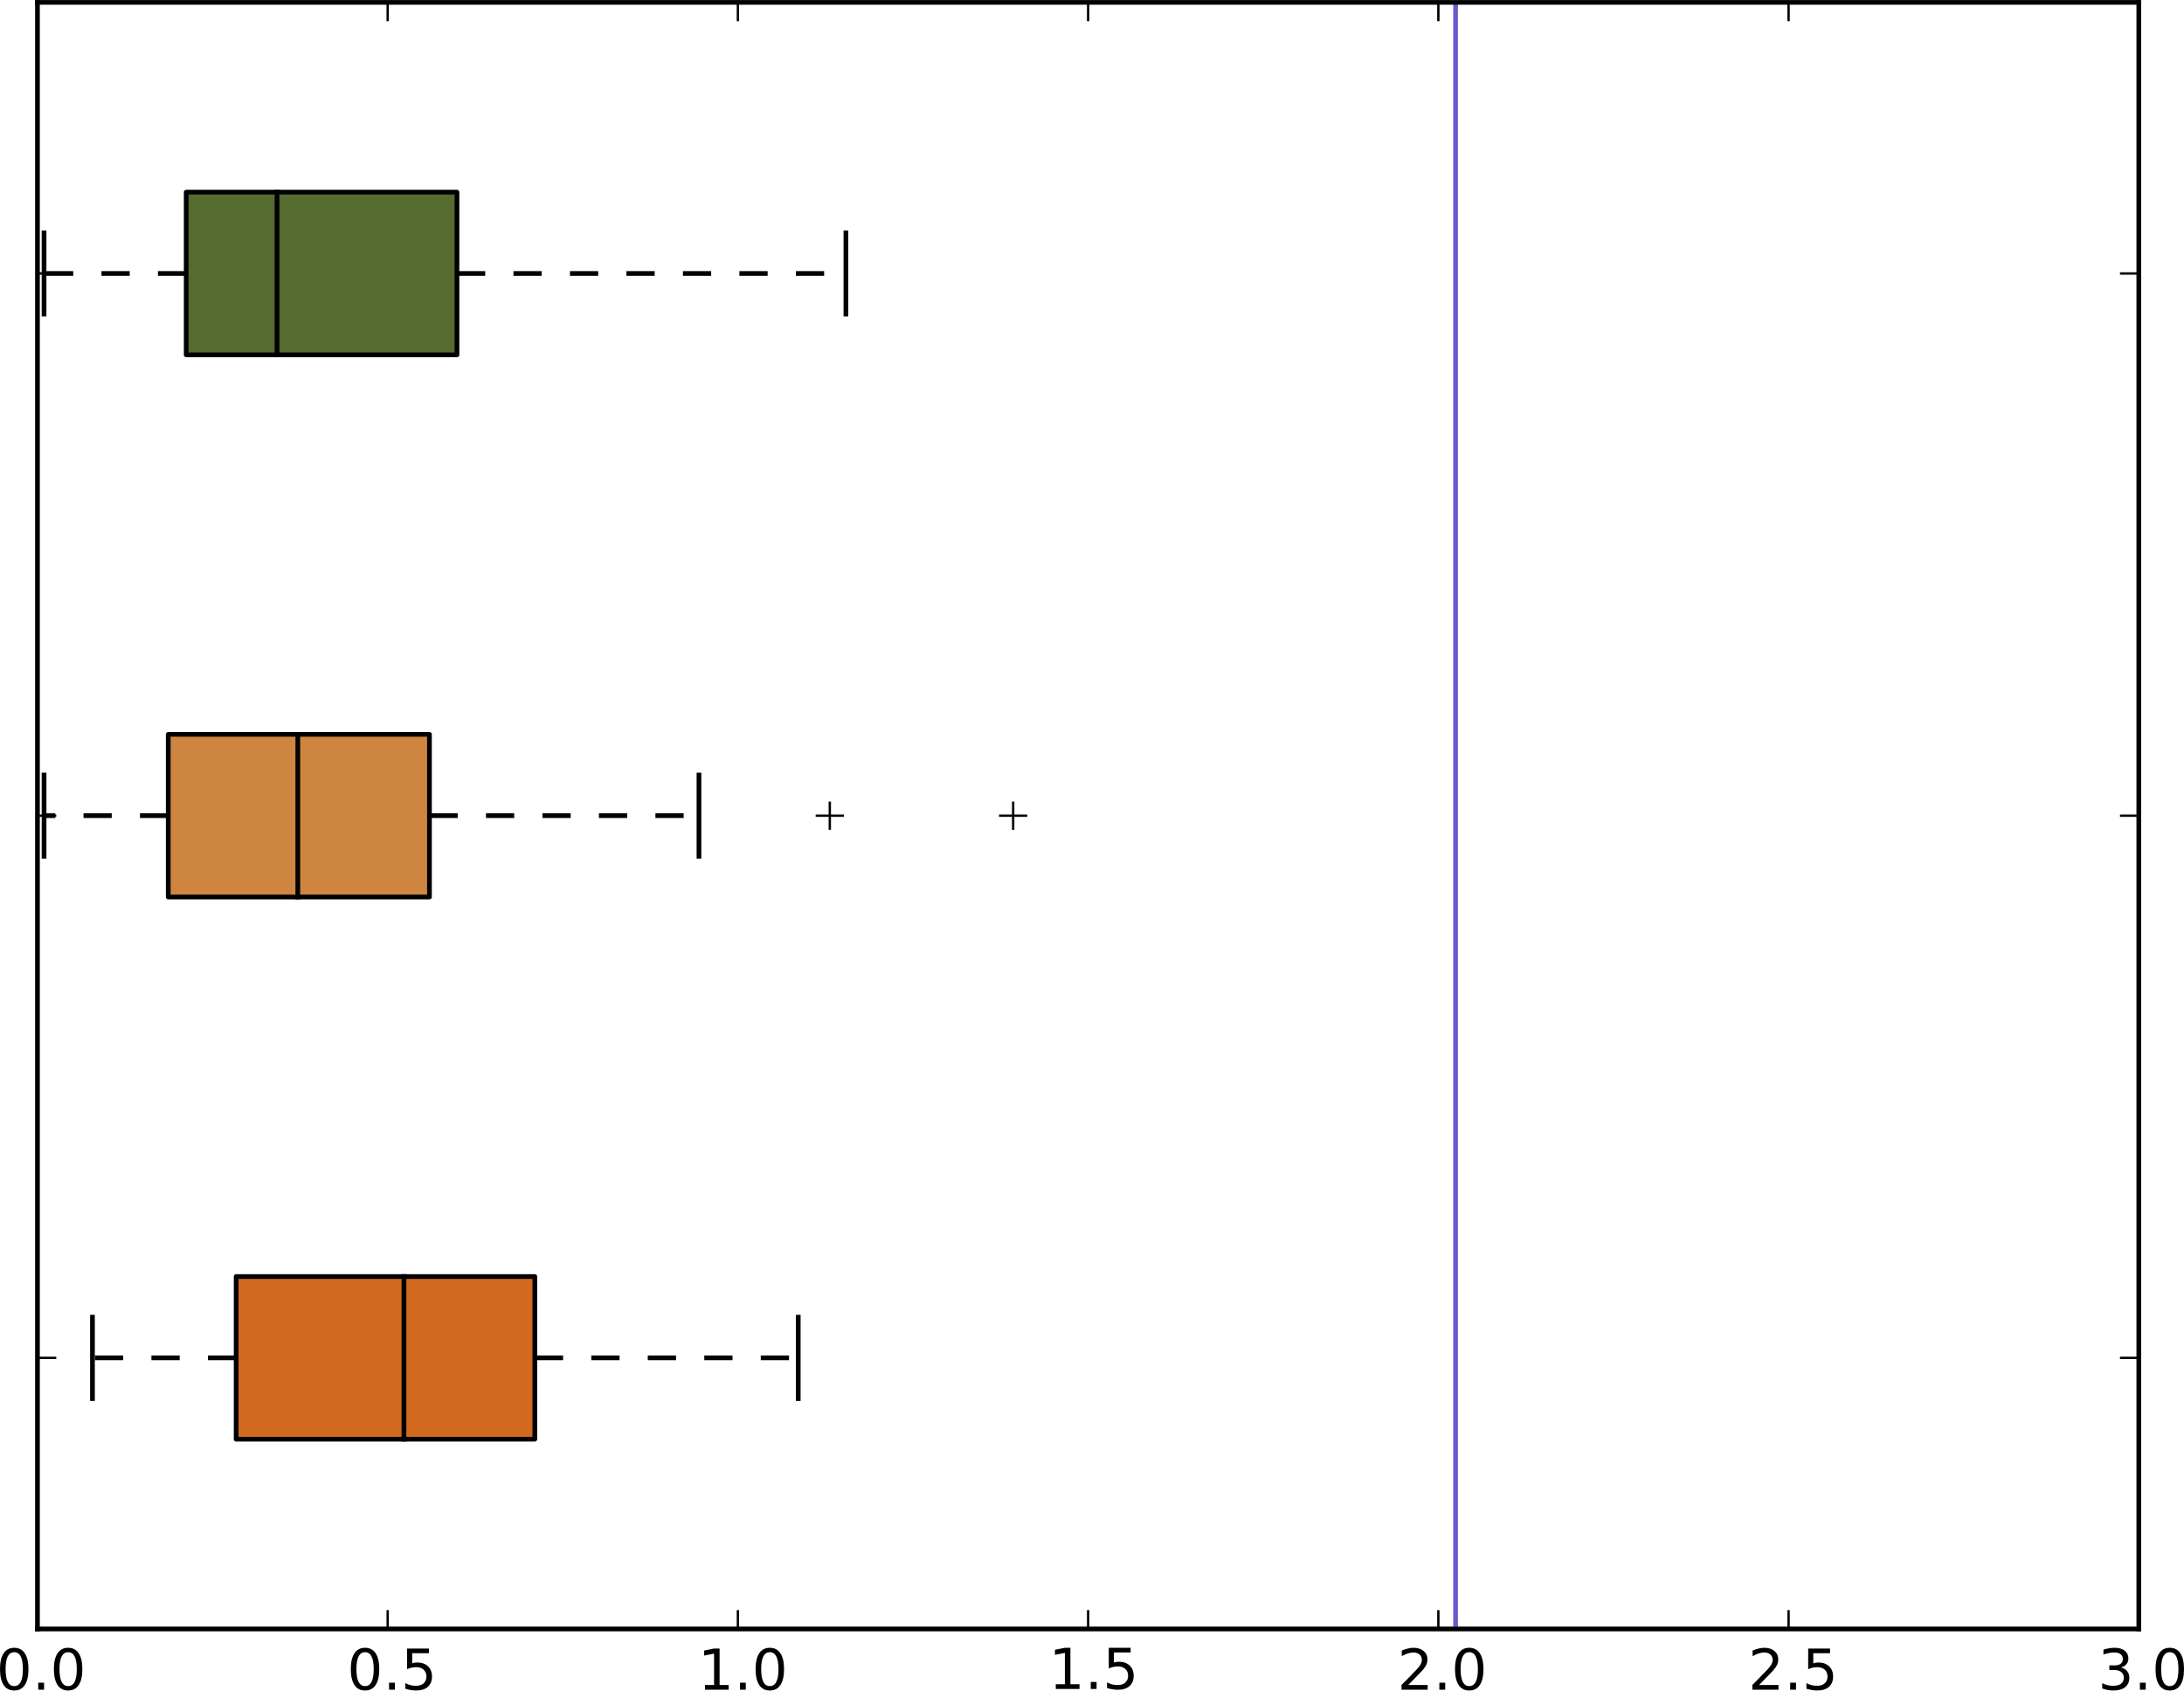
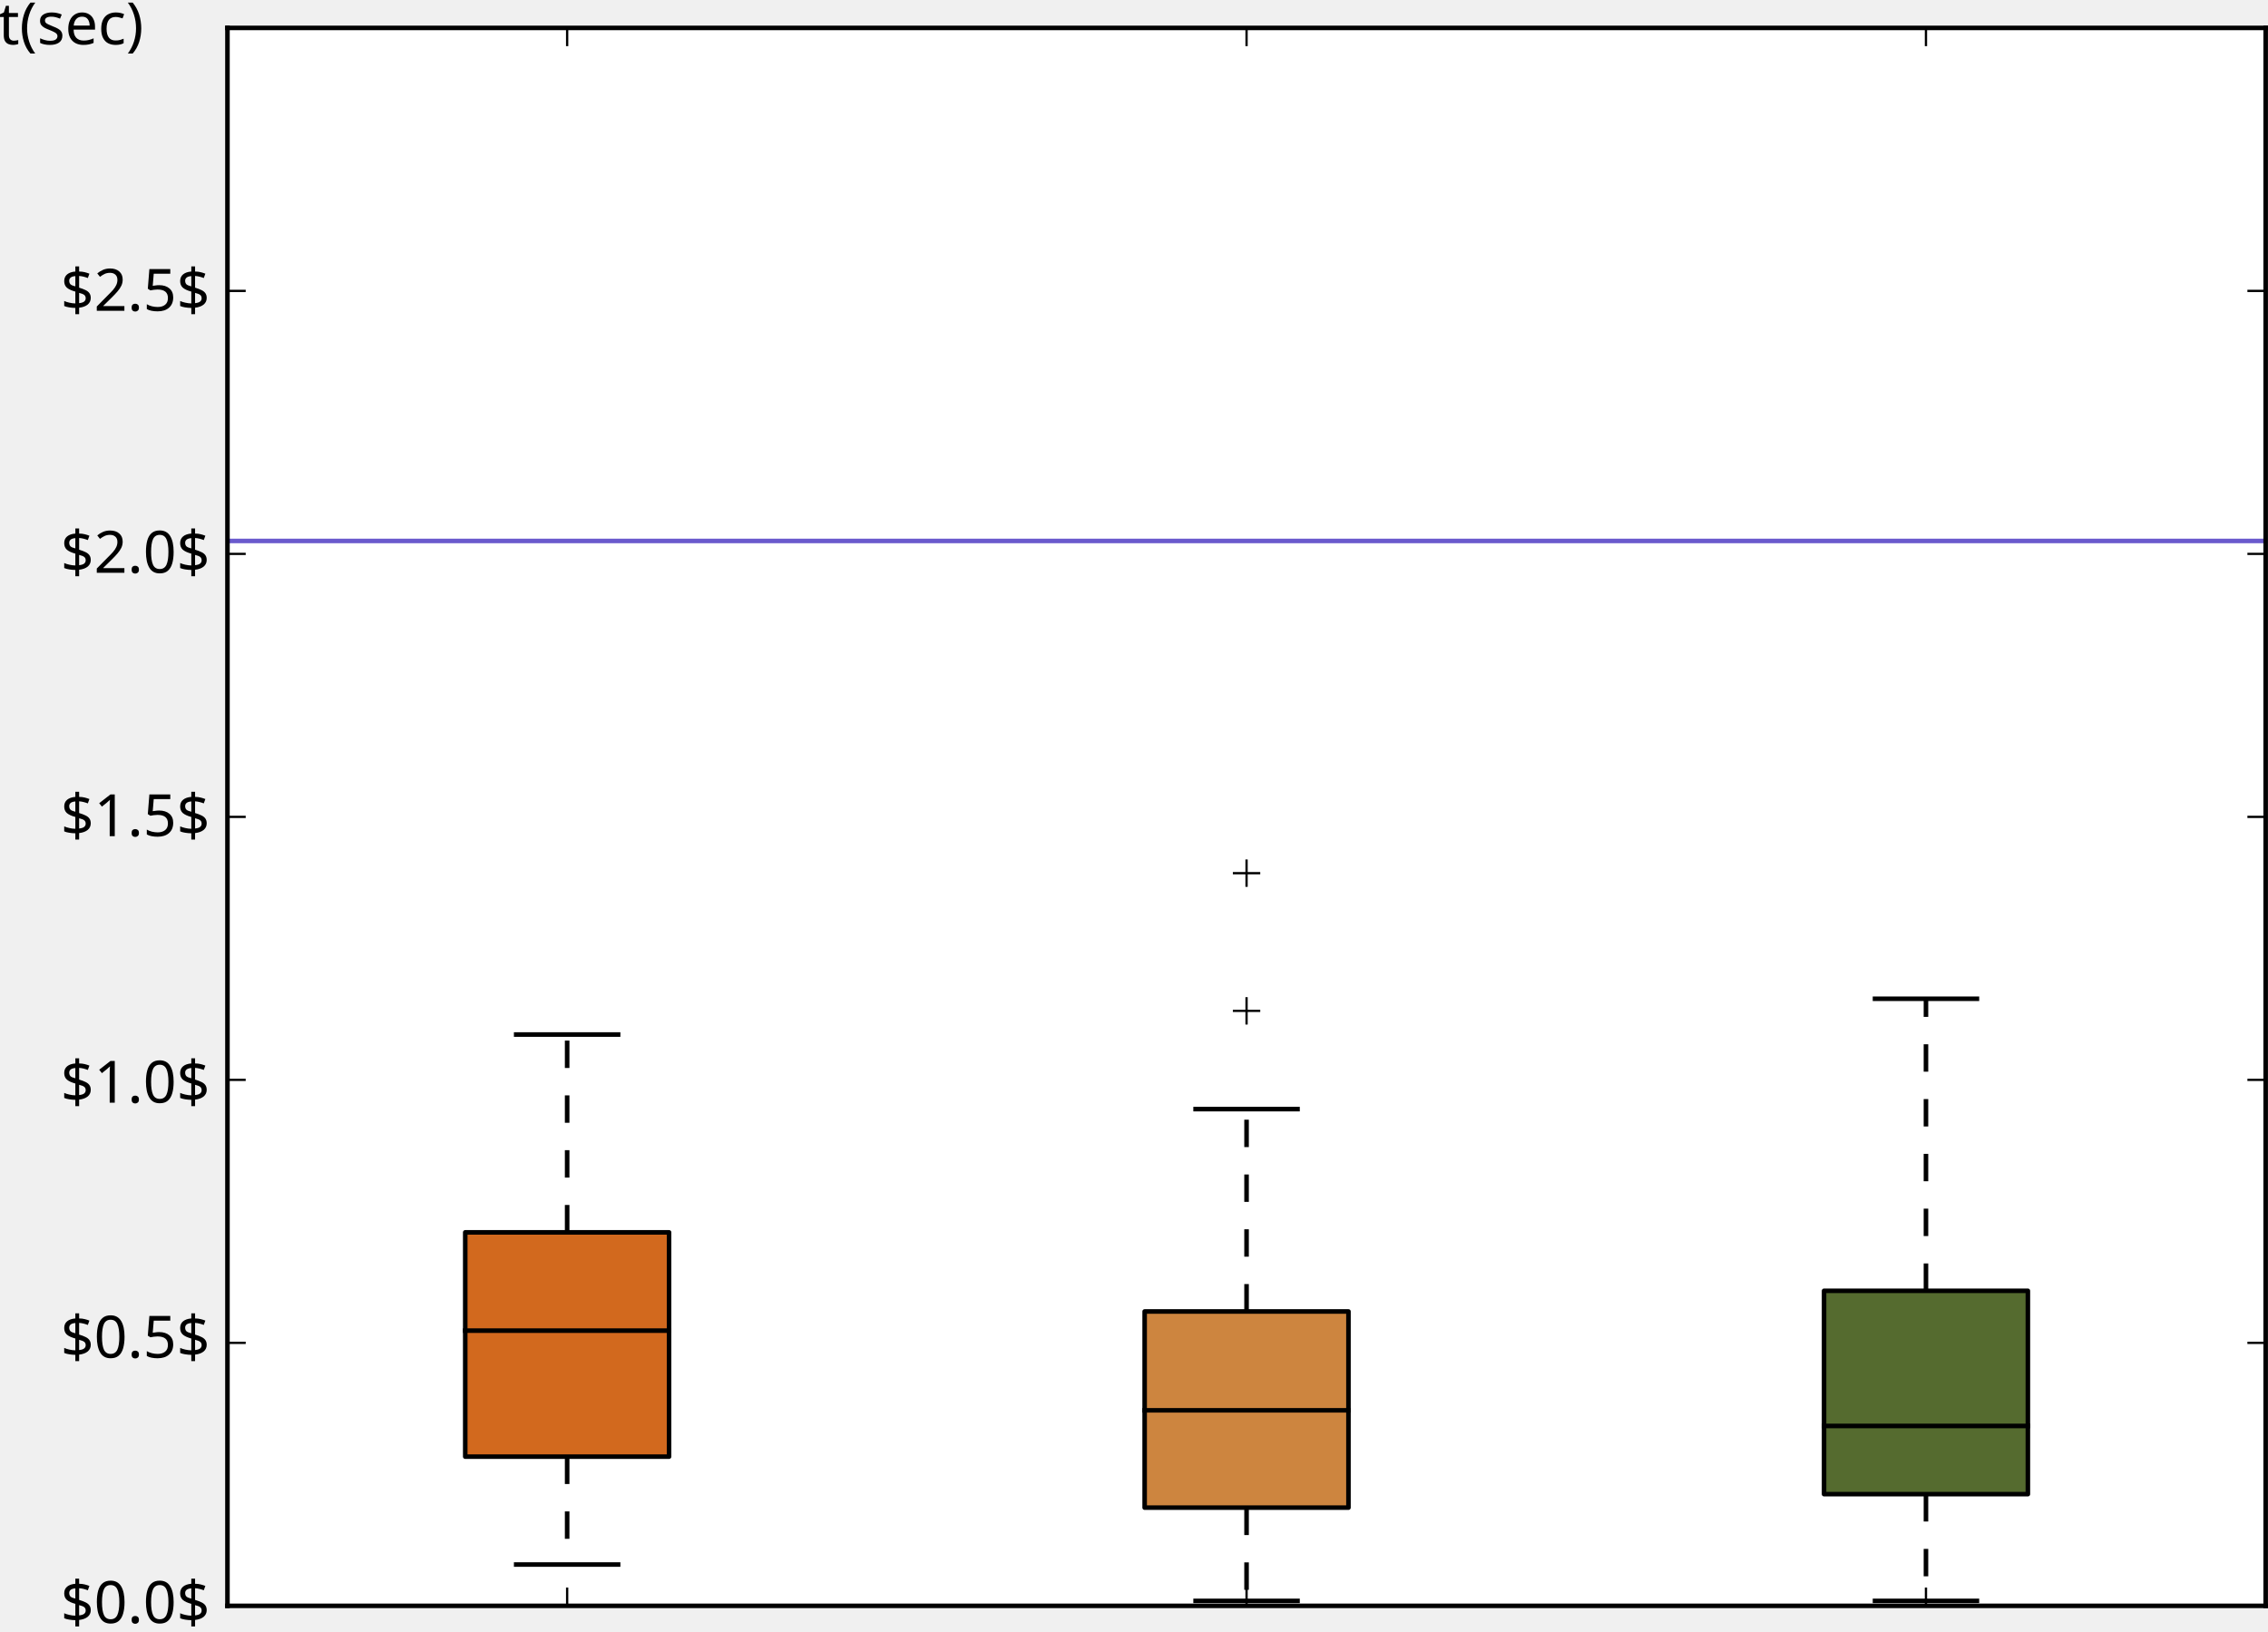
- <svg xmlns="http://www.w3.org/2000/svg" xmlns:xlink="http://www.w3.org/1999/xlink" height="448.979" version="1.1" viewBox="0 0 463.958 359.183" width="579.947" id="svg5157">
-   <defs id="defs5159" style="stroke-linecap:square;stroke-linejoin:round">
-     <style type="text/css" id="style5161">
+ <svg xmlns="http://www.w3.org/2000/svg" xmlns:xlink="http://www.w3.org/1999/xlink" height="446.695" version="1.1" viewBox="0 0 496.725 357.356" width="620.906" id="svg5510">
+   <defs id="defs5512" style="stroke-linecap:square;stroke-linejoin:round">
+     <style type="text/css" id="style5514">
*{stroke-linecap:square;stroke-linejoin:round;}
  </style>
  </defs>
-   <g id="figure_1" style="stroke-linecap:square;stroke-linejoin:round" transform="translate(-22.39125,-21.09375)">
-     <g id="patch_1" style="stroke-linecap:square;stroke-linejoin:round">
-       <path d="m 0,401.877 507.034,0 L 507.034,0 0,0 z" style="fill:#ffffff;stroke-linecap:square;stroke-linejoin:round" id="path5165" />
-     </g>
+   <g id="figure_1" style="stroke-linecap:square;stroke-linejoin:round" transform="translate(9.256,-19.33896)">
    <g id="axes_1" style="stroke-linecap:square;stroke-linejoin:round">
      <g id="patch_2" style="stroke-linecap:square;stroke-linejoin:round">
-         <path d="m 30.348,367.2 446.4,0 0,-345.6 -446.4,0 z" style="fill:#ffffff;stroke-linecap:square;stroke-linejoin:round" id="path5169" />
+         <path d="m 40.558,371.052 446.4,0 0,-345.6 -446.4,0 z" style="fill:#ffffff;stroke-linecap:square;stroke-linejoin:round" id="path5522" />
      </g>
      <g id="patch_3" style="stroke-linecap:square;stroke-linejoin:round">
-         <path clip-path="url(#pfdbac5ffa2)" d="m 72.56,326.88 0,-34.56 63.445,0 0,34.56 -63.445,0 z" style="fill:#d2691e;stroke:#000000;stroke-linecap:square;stroke-linejoin:round" id="path5172" />
+         <path clip-path="url(#p25179a32dc)" d="m 92.638,338.372 44.64,0 0,-49.119 -44.64,0 0,49.119 z" style="fill:#d2691e;stroke:#000000;stroke-linecap:square;stroke-linejoin:round" id="path5525" />
      </g>
      <g id="patch_4" style="stroke-linecap:square;stroke-linejoin:round">
-         <path clip-path="url(#pfdbac5ffa2)" d="m 58.131,211.68 0,-34.56 55.492,0 0,34.56 -55.492,0 z" style="fill:#cd853f;stroke:#000000;stroke-linecap:square;stroke-linejoin:round" id="path5175" />
+         <path clip-path="url(#p25179a32dc)" d="m 241.438,349.542 44.64,0 0,-42.961 -44.64,0 0,42.961 z" style="fill:#cd853f;stroke:#000000;stroke-linecap:square;stroke-linejoin:round" id="path5528" />
      </g>
      <g id="patch_5" style="stroke-linecap:square;stroke-linejoin:round">
-         <path clip-path="url(#pfdbac5ffa2)" d="m 61.949,96.48 0,-34.56 57.519,0 0,34.56 -57.519,0 z" style="fill:#556b2f;stroke:#000000;stroke-linecap:square;stroke-linejoin:round" id="path5178" />
+         <path clip-path="url(#p25179a32dc)" d="m 390.238,346.587 44.64,0 0,-44.531 -44.64,0 0,44.531 z" style="fill:#556b2f;stroke:#000000;stroke-linecap:square;stroke-linejoin:round" id="path5531" />
      </g>
      <g id="line2d_1" style="stroke-linecap:square;stroke-linejoin:round">
-         <path clip-path="url(#pfdbac5ffa2)" d="m 72.56,309.6 -30.529,0" style="fill:none;stroke:#000000;stroke-linecap:butt;stroke-linejoin:round;stroke-dasharray:6, 6;stroke-dashoffset:0" id="path5181" />
+         <path clip-path="url(#p25179a32dc)" d="m 114.958,338.372 0,23.635" style="fill:none;stroke:#000000;stroke-linecap:butt;stroke-linejoin:round;stroke-dasharray:6, 6;stroke-dashoffset:0" id="path5534" />
      </g>
      <g id="line2d_2" style="stroke-linecap:square;stroke-linejoin:round">
-         <path clip-path="url(#pfdbac5ffa2)" d="m 136.005,309.6 55.961,0" style="fill:none;stroke:#000000;stroke-linecap:butt;stroke-linejoin:round;stroke-dasharray:6, 6;stroke-dashoffset:0" id="path5184" />
+         <path clip-path="url(#p25179a32dc)" d="m 114.958,289.253 0,-43.325" style="fill:none;stroke:#000000;stroke-linecap:butt;stroke-linejoin:round;stroke-dasharray:6, 6;stroke-dashoffset:0" id="path5537" />
      </g>
      <g id="line2d_3" style="stroke-linecap:square;stroke-linejoin:round">
-         <path clip-path="url(#pfdbac5ffa2)" d="m 191.966,318.24 0,-17.28" style="fill:none;stroke:#000000;stroke-linecap:square;stroke-linejoin:round" id="path5187" />
+         <path clip-path="url(#p25179a32dc)" d="m 103.798,245.928 22.32,0" style="fill:none;stroke:#000000;stroke-linecap:square;stroke-linejoin:round" id="path5540" />
      </g>
      <g id="line2d_4" style="stroke-linecap:square;stroke-linejoin:round">
-         <path clip-path="url(#pfdbac5ffa2)" d="m 42.031,318.24 0,-17.28" style="fill:none;stroke:#000000;stroke-linecap:square;stroke-linejoin:round" id="path5190" />
+         <path clip-path="url(#p25179a32dc)" d="m 103.798,362.007 22.32,0" style="fill:none;stroke:#000000;stroke-linecap:square;stroke-linejoin:round" id="path5543" />
      </g>
      <g id="line2d_5" style="stroke-linecap:square;stroke-linejoin:round">
-         <path clip-path="url(#pfdbac5ffa2)" d="m 108.202,326.88 0,-34.56" style="fill:none;stroke:#000000;stroke-linecap:square;stroke-linejoin:round" id="path5193" />
+         <path clip-path="url(#p25179a32dc)" d="m 92.638,310.778 44.64,0" style="fill:none;stroke:#000000;stroke-linecap:square;stroke-linejoin:round" id="path5546" />
      </g>
      <g id="line2d_6" style="stroke-linecap:square;stroke-linejoin:round" />
      <g id="line2d_7" style="stroke-linecap:square;stroke-linejoin:round" />
      <g id="line2d_8" style="stroke-linecap:square;stroke-linejoin:round">
-         <path clip-path="url(#pfdbac5ffa2)" d="m 58.131,194.4 -26.38,0" style="fill:none;stroke:#000000;stroke-linecap:butt;stroke-linejoin:round;stroke-dasharray:6, 6;stroke-dashoffset:0" id="path5198" />
+         <path clip-path="url(#p25179a32dc)" d="m 263.758,349.542 0,20.423" style="fill:none;stroke:#000000;stroke-linecap:butt;stroke-linejoin:round;stroke-dasharray:6, 6;stroke-dashoffset:0" id="path5551" />
      </g>
      <g id="line2d_9" style="stroke-linecap:square;stroke-linejoin:round">
-         <path clip-path="url(#pfdbac5ffa2)" d="m 113.623,194.4 57.253,0" style="fill:none;stroke:#000000;stroke-linecap:butt;stroke-linejoin:round;stroke-dasharray:6, 6;stroke-dashoffset:0" id="path5201" />
+         <path clip-path="url(#p25179a32dc)" d="m 263.758,306.581 0,-44.325" style="fill:none;stroke:#000000;stroke-linecap:butt;stroke-linejoin:round;stroke-dasharray:6, 6;stroke-dashoffset:0" id="path5554" />
      </g>
      <g id="line2d_10" style="stroke-linecap:square;stroke-linejoin:round">
-         <path clip-path="url(#pfdbac5ffa2)" d="m 170.876,203.04 0,-17.28" style="fill:none;stroke:#000000;stroke-linecap:square;stroke-linejoin:round" id="path5204" />
+         <path clip-path="url(#p25179a32dc)" d="m 252.598,262.256 22.32,0" style="fill:none;stroke:#000000;stroke-linecap:square;stroke-linejoin:round" id="path5557" />
      </g>
      <g id="line2d_11" style="stroke-linecap:square;stroke-linejoin:round">
-         <path clip-path="url(#pfdbac5ffa2)" d="m 31.752,203.04 0,-17.28" style="fill:none;stroke:#000000;stroke-linecap:square;stroke-linejoin:round" id="path5207" />
+         <path clip-path="url(#p25179a32dc)" d="m 252.598,369.965 22.32,0" style="fill:none;stroke:#000000;stroke-linecap:square;stroke-linejoin:round" id="path5560" />
      </g>
      <g id="line2d_12" style="stroke-linecap:square;stroke-linejoin:round">
-         <path clip-path="url(#pfdbac5ffa2)" d="m 85.658,211.68 0,-34.56" style="fill:none;stroke:#000000;stroke-linecap:square;stroke-linejoin:round" id="path5210" />
+         <path clip-path="url(#p25179a32dc)" d="m 241.438,328.232 44.64,0" style="fill:none;stroke:#000000;stroke-linecap:square;stroke-linejoin:round" id="path5563" />
      </g>
      <g id="line2d_13" style="stroke-linecap:square;stroke-linejoin:round">
-         <defs id="defs5213">
+         <defs id="defs5566">
          <path d="M -3,0 3,0 M 0,3 0,-3" id="m9b595e7be5" style="stroke:#000000;stroke-width:0.5;stroke-linecap:butt;stroke-linejoin:round" />
        </defs>
-         <g clip-path="url(#pfdbac5ffa2)" id="g5216" style="stroke-linecap:square;stroke-linejoin:round">
-           <use style="stroke:#000000;stroke-width:0.5;stroke-linecap:butt;stroke-linejoin:round" x="198.669" xlink:href="#m9b595e7be5" y="194.4" id="use5218" width="507" height="401" />
-           <use style="stroke:#000000;stroke-width:0.5;stroke-linecap:butt;stroke-linejoin:round" x="237.625" xlink:href="#m9b595e7be5" y="194.4" id="use5220" width="507" height="401" />
+         <g clip-path="url(#p25179a32dc)" id="g5569" style="stroke-linecap:square;stroke-linejoin:round">
+           <use style="stroke:#000000;stroke-width:0.5;stroke-linecap:butt;stroke-linejoin:round" x="263.758" xlink:href="#m9b595e7be5" y="240.739" id="use5571" width="508" height="396" />
+           <use style="stroke:#000000;stroke-width:0.5;stroke-linecap:butt;stroke-linejoin:round" x="263.758" xlink:href="#m9b595e7be5" y="210.58" id="use5573" width="508" height="396" />
        </g>
      </g>
      <g id="line2d_14" style="stroke-linecap:square;stroke-linejoin:round" />
      <g id="line2d_15" style="stroke-linecap:square;stroke-linejoin:round">
-         <path clip-path="url(#pfdbac5ffa2)" d="m 61.949,79.2 -30.2,0" style="fill:none;stroke:#000000;stroke-linecap:butt;stroke-linejoin:round;stroke-dasharray:6, 6;stroke-dashoffset:0" id="path5224" />
+         <path clip-path="url(#p25179a32dc)" d="m 412.558,346.587 0,23.381" style="fill:none;stroke:#000000;stroke-linecap:butt;stroke-linejoin:round;stroke-dasharray:6, 6;stroke-dashoffset:0" id="path5577" />
      </g>
      <g id="line2d_16" style="stroke-linecap:square;stroke-linejoin:round">
-         <path clip-path="url(#pfdbac5ffa2)" d="m 119.468,79.2 82.626,0" style="fill:none;stroke:#000000;stroke-linecap:butt;stroke-linejoin:round;stroke-dasharray:6, 6;stroke-dashoffset:0" id="path5227" />
+         <path clip-path="url(#p25179a32dc)" d="m 412.558,302.056 0,-63.968" style="fill:none;stroke:#000000;stroke-linecap:butt;stroke-linejoin:round;stroke-dasharray:6, 6;stroke-dashoffset:0" id="path5580" />
      </g>
      <g id="line2d_17" style="stroke-linecap:square;stroke-linejoin:round">
-         <path clip-path="url(#pfdbac5ffa2)" d="m 202.094,87.84 0,-17.28" style="fill:none;stroke:#000000;stroke-linecap:square;stroke-linejoin:round" id="path5230" />
+         <path clip-path="url(#p25179a32dc)" d="m 401.398,238.088 22.32,0" style="fill:none;stroke:#000000;stroke-linecap:square;stroke-linejoin:round" id="path5583" />
      </g>
      <g id="line2d_18" style="stroke-linecap:square;stroke-linejoin:round">
-         <path clip-path="url(#pfdbac5ffa2)" d="m 31.749,87.84 0,-17.28" style="fill:none;stroke:#000000;stroke-linecap:square;stroke-linejoin:round" id="path5233" />
+         <path clip-path="url(#p25179a32dc)" d="m 401.398,369.968 22.32,0" style="fill:none;stroke:#000000;stroke-linecap:square;stroke-linejoin:round" id="path5586" />
      </g>
      <g id="line2d_19" style="stroke-linecap:square;stroke-linejoin:round">
-         <path clip-path="url(#pfdbac5ffa2)" d="m 81.243,96.48 0,-34.56" style="fill:none;stroke:#000000;stroke-linecap:square;stroke-linejoin:round" id="path5236" />
+         <path clip-path="url(#p25179a32dc)" d="m 390.238,331.65 44.64,0" style="fill:none;stroke:#000000;stroke-linecap:square;stroke-linejoin:round" id="path5589" />
      </g>
      <g id="line2d_20" style="stroke-linecap:square;stroke-linejoin:round" />
      <g id="line2d_21" style="stroke-linecap:square;stroke-linejoin:round" />
      <g id="line2d_22" style="stroke-linecap:square;stroke-linejoin:round">
-         <path clip-path="url(#pfdbac5ffa2)" d="m 331.607,1000.8 m 0,-597.923 0,-403.877" style="fill:none;stroke:#6a5acd;stroke-linecap:square;stroke-linejoin:round" id="path5241" />
+         <path clip-path="url(#p25179a32dc)" d="m -33.842,137.82 m 32.842,0 510.558,0" style="fill:none;stroke:#6a5acd;stroke-linecap:square;stroke-linejoin:round" id="path5594" />
      </g>
      <g id="matplotlib.axis_1" style="stroke-linecap:square;stroke-linejoin:round">
        <g id="xtick_1" style="stroke-linecap:square;stroke-linejoin:round">
          <g id="line2d_23" style="stroke-linecap:square;stroke-linejoin:round">
-             <defs id="defs5246">
+             <defs id="defs5599">
              <path d="M 0,0 0,-4" id="m0012dd4eef" style="stroke:#000000;stroke-width:0.5;stroke-linecap:butt;stroke-linejoin:round" />
            </defs>
-             <g id="g5249" style="stroke-linecap:square;stroke-linejoin:round">
-               <use style="stroke:#000000;stroke-width:0.5;stroke-linecap:butt;stroke-linejoin:round" x="30.348" xlink:href="#m0012dd4eef" y="367.2" id="use5251" width="507" height="401" />
+             <g id="g5602" style="stroke-linecap:square;stroke-linejoin:round">
+               <use style="stroke:#000000;stroke-width:0.5;stroke-linecap:butt;stroke-linejoin:round" x="114.958" xlink:href="#m0012dd4eef" y="371.052" id="use5604" width="508" height="396" />
            </g>
          </g>
          <g id="line2d_24" style="stroke-linecap:square;stroke-linejoin:round">
-             <defs id="defs5254">
+             <defs id="defs5607">
              <path d="M 0,0 0,4" id="m476344969c" style="stroke:#000000;stroke-width:0.5;stroke-linecap:butt;stroke-linejoin:round" />
            </defs>
-             <g id="g5257" style="stroke-linecap:square;stroke-linejoin:round">
-               <use style="stroke:#000000;stroke-width:0.5;stroke-linecap:butt;stroke-linejoin:round" x="30.348" xlink:href="#m476344969c" y="21.6" id="use5259" width="507" height="401" />
-             </g>
-           </g>
-           <g id="text_1" style="stroke-linecap:square;stroke-linejoin:round">
-             <defs id="defs5262">
-               <path d="m 31.781,66.406 q -7.609,0 -11.453,-7.5 Q 16.5,51.422 16.5,36.375 q 0,-14.984 3.828,-22.484 3.844,-7.5 11.453,-7.5 7.672,0 11.5,7.5 3.844,7.5 3.844,22.484 0,15.047 -3.844,22.531 -3.828,7.5 -11.5,7.5 m 0,7.813 q 12.266,0 18.734,-9.703 6.469,-9.688 6.469,-28.141 0,-18.406 -6.469,-28.109 -6.469,-9.688 -18.734,-9.688 -12.25,0 -18.719,9.688 -6.469,9.703 -6.469,28.109 0,18.453 6.469,28.141 6.469,9.703 18.719,9.703" id="BitstreamVeraSans-Roman-30" style="stroke-linecap:square;stroke-linejoin:round" />
-               <path d="M 10.688,12.406 21,12.406 21,0 10.688,0 z" id="BitstreamVeraSans-Roman-2e" style="stroke-linecap:square;stroke-linejoin:round" />
-             </defs>
-             <g transform="matrix(0.12,0,0,-0.12,21.6,380.1062)" id="g5266" style="stroke-linecap:square;stroke-linejoin:round">
-               <use xlink:href="#BitstreamVeraSans-Roman-30" id="use5268" style="stroke-linecap:square;stroke-linejoin:round" x="0" y="0" width="507" height="401" />
-               <use x="63.623" xlink:href="#BitstreamVeraSans-Roman-2e" id="use5270" style="stroke-linecap:square;stroke-linejoin:round" y="0" width="507" height="401" />
-               <use x="95.41" xlink:href="#BitstreamVeraSans-Roman-30" id="use5272" style="stroke-linecap:square;stroke-linejoin:round" y="0" width="507" height="401" />
+             <g id="g5610" style="stroke-linecap:square;stroke-linejoin:round">
+               <use style="stroke:#000000;stroke-width:0.5;stroke-linecap:butt;stroke-linejoin:round" x="114.958" xlink:href="#m476344969c" y="25.452" id="use5612" width="508" height="396" />
            </g>
          </g>
        </g>
        <g id="xtick_2" style="stroke-linecap:square;stroke-linejoin:round">
          <g id="line2d_25" style="stroke-linecap:square;stroke-linejoin:round">
-             <g id="g5276" style="stroke-linecap:square;stroke-linejoin:round">
-               <use style="stroke:#000000;stroke-width:0.5;stroke-linecap:butt;stroke-linejoin:round" x="104.748" xlink:href="#m0012dd4eef" y="367.2" id="use5278" width="507" height="401" />
+             <g id="g5616" style="stroke-linecap:square;stroke-linejoin:round">
+               <use style="stroke:#000000;stroke-width:0.5;stroke-linecap:butt;stroke-linejoin:round" x="263.758" xlink:href="#m0012dd4eef" y="371.052" id="use5618" width="508" height="396" />
            </g>
          </g>
          <g id="line2d_26" style="stroke-linecap:square;stroke-linejoin:round">
-             <g id="g5281" style="stroke-linecap:square;stroke-linejoin:round">
-               <use style="stroke:#000000;stroke-width:0.5;stroke-linecap:butt;stroke-linejoin:round" x="104.748" xlink:href="#m476344969c" y="21.6" id="use5283" width="507" height="401" />
-             </g>
-           </g>
-           <g id="text_2" style="stroke-linecap:square;stroke-linejoin:round">
-             <defs id="defs5286">
-               <path d="m 10.797,72.906 38.719,0 0,-8.312 -29.688,0 0,-17.859 q 2.141,0.734 4.281,1.094 2.156,0.359 4.312,0.359 12.203,0 19.328,-6.688 7.141,-6.688 7.141,-18.109 0,-11.766 -7.328,-18.297 -7.328,-6.516 -20.656,-6.516 -4.594,0 -9.359,0.781 -4.75,0.781 -9.828,2.344 l 0,9.922 q 4.391,-2.391 9.078,-3.562 4.688,-1.172 9.906,-1.172 8.453,0 13.375,4.437 4.938,4.438 4.938,12.062 0,7.609 -4.938,12.047 -4.922,4.453 -13.375,4.453 -3.953,0 -7.891,-0.875 -3.922,-0.875 -8.016,-2.734 z" id="BitstreamVeraSans-Roman-35" style="stroke-linecap:square;stroke-linejoin:round" />
-             </defs>
-             <g transform="matrix(0.12,0,0,-0.12,96.12562,380.1062)" id="g5289" style="stroke-linecap:square;stroke-linejoin:round">
-               <use xlink:href="#BitstreamVeraSans-Roman-30" id="use5291" style="stroke-linecap:square;stroke-linejoin:round" x="0" y="0" width="507" height="401" />
-               <use x="63.623" xlink:href="#BitstreamVeraSans-Roman-2e" id="use5293" style="stroke-linecap:square;stroke-linejoin:round" y="0" width="507" height="401" />
-               <use x="95.41" xlink:href="#BitstreamVeraSans-Roman-35" id="use5295" style="stroke-linecap:square;stroke-linejoin:round" y="0" width="507" height="401" />
+             <g id="g5621" style="stroke-linecap:square;stroke-linejoin:round">
+               <use style="stroke:#000000;stroke-width:0.5;stroke-linecap:butt;stroke-linejoin:round" x="263.758" xlink:href="#m476344969c" y="25.452" id="use5623" width="508" height="396" />
            </g>
          </g>
        </g>
        <g id="xtick_3" style="stroke-linecap:square;stroke-linejoin:round">
          <g id="line2d_27" style="stroke-linecap:square;stroke-linejoin:round">
-             <g id="g5299" style="stroke-linecap:square;stroke-linejoin:round">
-               <use style="stroke:#000000;stroke-width:0.5;stroke-linecap:butt;stroke-linejoin:round" x="179.148" xlink:href="#m0012dd4eef" y="367.2" id="use5301" width="507" height="401" />
+             <g id="g5627" style="stroke-linecap:square;stroke-linejoin:round">
+               <use style="stroke:#000000;stroke-width:0.5;stroke-linecap:butt;stroke-linejoin:round" x="412.558" xlink:href="#m0012dd4eef" y="371.052" id="use5629" width="508" height="396" />
            </g>
          </g>
          <g id="line2d_28" style="stroke-linecap:square;stroke-linejoin:round">
-             <g id="g5304" style="stroke-linecap:square;stroke-linejoin:round">
-               <use style="stroke:#000000;stroke-width:0.5;stroke-linecap:butt;stroke-linejoin:round" x="179.148" xlink:href="#m476344969c" y="21.6" id="use5306" width="507" height="401" />
-             </g>
-           </g>
-           <g id="text_3" style="stroke-linecap:square;stroke-linejoin:round">
-             <defs id="defs5309">
-               <path d="m 12.406,8.297 16.109,0 0,55.625 -17.531,-3.516 0,8.984 17.438,3.516 9.859,0 0,-64.609 16.109,0 0,-8.297 -41.984,0 z" id="BitstreamVeraSans-Roman-31" style="stroke-linecap:square;stroke-linejoin:round" />
-             </defs>
-             <g transform="matrix(0.12,0,0,-0.12,170.6634,380.1062)" id="g5312" style="stroke-linecap:square;stroke-linejoin:round">
-               <use xlink:href="#BitstreamVeraSans-Roman-31" id="use5314" style="stroke-linecap:square;stroke-linejoin:round" x="0" y="0" width="507" height="401" />
-               <use x="63.623" xlink:href="#BitstreamVeraSans-Roman-2e" id="use5316" style="stroke-linecap:square;stroke-linejoin:round" y="0" width="507" height="401" />
-               <use x="95.41" xlink:href="#BitstreamVeraSans-Roman-30" id="use5318" style="stroke-linecap:square;stroke-linejoin:round" y="0" width="507" height="401" />
-             </g>
-           </g>
-         </g>
-         <g id="xtick_4" style="stroke-linecap:square;stroke-linejoin:round">
-           <g id="line2d_29" style="stroke-linecap:square;stroke-linejoin:round">
-             <g id="g5322" style="stroke-linecap:square;stroke-linejoin:round">
-               <use style="stroke:#000000;stroke-width:0.5;stroke-linecap:butt;stroke-linejoin:round" x="253.548" xlink:href="#m0012dd4eef" y="367.2" id="use5324" width="507" height="401" />
-             </g>
-           </g>
-           <g id="line2d_30" style="stroke-linecap:square;stroke-linejoin:round">
-             <g id="g5327" style="stroke-linecap:square;stroke-linejoin:round">
-               <use style="stroke:#000000;stroke-width:0.5;stroke-linecap:butt;stroke-linejoin:round" x="253.548" xlink:href="#m476344969c" y="21.6" id="use5329" width="507" height="401" />
-             </g>
-           </g>
-           <g id="text_4" style="stroke-linecap:square;stroke-linejoin:round">
-             <g transform="matrix(0.12,0,0,-0.12,245.1891,379.9488)" id="g5332" style="stroke-linecap:square;stroke-linejoin:round">
-               <use xlink:href="#BitstreamVeraSans-Roman-31" id="use5334" style="stroke-linecap:square;stroke-linejoin:round" x="0" y="0" width="507" height="401" />
-               <use x="63.623" xlink:href="#BitstreamVeraSans-Roman-2e" id="use5336" style="stroke-linecap:square;stroke-linejoin:round" y="0" width="507" height="401" />
-               <use x="95.41" xlink:href="#BitstreamVeraSans-Roman-35" id="use5338" style="stroke-linecap:square;stroke-linejoin:round" y="0" width="507" height="401" />
-             </g>
-           </g>
-         </g>
-         <g id="xtick_5" style="stroke-linecap:square;stroke-linejoin:round">
-           <g id="line2d_31" style="stroke-linecap:square;stroke-linejoin:round">
-             <g id="g5342" style="stroke-linecap:square;stroke-linejoin:round">
-               <use style="stroke:#000000;stroke-width:0.5;stroke-linecap:butt;stroke-linejoin:round" x="327.948" xlink:href="#m0012dd4eef" y="367.2" id="use5344" width="507" height="401" />
-             </g>
-           </g>
-           <g id="line2d_32" style="stroke-linecap:square;stroke-linejoin:round">
-             <g id="g5347" style="stroke-linecap:square;stroke-linejoin:round">
-               <use style="stroke:#000000;stroke-width:0.5;stroke-linecap:butt;stroke-linejoin:round" x="327.948" xlink:href="#m476344969c" y="21.6" id="use5349" width="507" height="401" />
-             </g>
-           </g>
-           <g id="text_5" style="stroke-linecap:square;stroke-linejoin:round">
-             <defs id="defs5352">
-               <path d="m 19.188,8.297 34.422,0 0,-8.297 -46.281,0 0,8.297 Q 12.938,14.109 22.625,23.891 q 9.703,9.797 12.188,12.641 4.734,5.313 6.609,9 1.891,3.688 1.891,7.25 0,5.813 -4.078,9.469 -4.078,3.672 -10.625,3.672 -4.641,0 -9.797,-1.609 -5.141,-1.609 -11,-4.891 l 0,9.969 q 5.953,2.391 11.125,3.609 5.188,1.219 9.484,1.219 11.328,0 18.062,-5.672 6.734,-5.656 6.734,-15.125 0,-4.5 -1.688,-8.531 Q 49.859,40.875 45.406,35.406 44.188,33.984 37.641,27.219 31.109,20.453 19.188,8.297" id="BitstreamVeraSans-Roman-32" style="stroke-linecap:square;stroke-linejoin:round" />
-             </defs>
-             <g transform="matrix(0.12,0,0,-0.12,319.2441,380.1062)" id="g5355" style="stroke-linecap:square;stroke-linejoin:round">
-               <use xlink:href="#BitstreamVeraSans-Roman-32" id="use5357" style="stroke-linecap:square;stroke-linejoin:round" x="0" y="0" width="507" height="401" />
-               <use x="63.623" xlink:href="#BitstreamVeraSans-Roman-2e" id="use5359" style="stroke-linecap:square;stroke-linejoin:round" y="0" width="507" height="401" />
-               <use x="95.41" xlink:href="#BitstreamVeraSans-Roman-30" id="use5361" style="stroke-linecap:square;stroke-linejoin:round" y="0" width="507" height="401" />
-             </g>
-           </g>
-         </g>
-         <g id="xtick_6" style="stroke-linecap:square;stroke-linejoin:round">
-           <g id="line2d_33" style="stroke-linecap:square;stroke-linejoin:round">
-             <g id="g5365" style="stroke-linecap:square;stroke-linejoin:round">
-               <use style="stroke:#000000;stroke-width:0.5;stroke-linecap:butt;stroke-linejoin:round" x="402.348" xlink:href="#m0012dd4eef" y="367.2" id="use5367" width="507" height="401" />
-             </g>
-           </g>
-           <g id="line2d_34" style="stroke-linecap:square;stroke-linejoin:round">
-             <g id="g5370" style="stroke-linecap:square;stroke-linejoin:round">
-               <use style="stroke:#000000;stroke-width:0.5;stroke-linecap:butt;stroke-linejoin:round" x="402.348" xlink:href="#m476344969c" y="21.6" id="use5372" width="507" height="401" />
-             </g>
-           </g>
-           <g id="text_6" style="stroke-linecap:square;stroke-linejoin:round">
-             <g transform="matrix(0.12,0,0,-0.12,393.7697,380.1062)" id="g5375" style="stroke-linecap:square;stroke-linejoin:round">
-               <use xlink:href="#BitstreamVeraSans-Roman-32" id="use5377" style="stroke-linecap:square;stroke-linejoin:round" x="0" y="0" width="507" height="401" />
-               <use x="63.623" xlink:href="#BitstreamVeraSans-Roman-2e" id="use5379" style="stroke-linecap:square;stroke-linejoin:round" y="0" width="507" height="401" />
-               <use x="95.41" xlink:href="#BitstreamVeraSans-Roman-35" id="use5381" style="stroke-linecap:square;stroke-linejoin:round" y="0" width="507" height="401" />
-             </g>
-           </g>
-         </g>
-         <g id="xtick_7" style="stroke-linecap:square;stroke-linejoin:round">
-           <g id="line2d_35" style="stroke-linecap:square;stroke-linejoin:round">
-             <g id="g5385" style="stroke-linecap:square;stroke-linejoin:round">
-               <use style="stroke:#000000;stroke-width:0.5;stroke-linecap:butt;stroke-linejoin:round" x="476.748" xlink:href="#m0012dd4eef" y="367.2" id="use5387" width="507" height="401" />
-             </g>
-           </g>
-           <g id="line2d_36" style="stroke-linecap:square;stroke-linejoin:round">
-             <g id="g5390" style="stroke-linecap:square;stroke-linejoin:round">
-               <use style="stroke:#000000;stroke-width:0.5;stroke-linecap:butt;stroke-linejoin:round" x="476.748" xlink:href="#m476344969c" y="21.6" id="use5392" width="507" height="401" />
-             </g>
-           </g>
-           <g id="text_7" style="stroke-linecap:square;stroke-linejoin:round">
-             <defs id="defs5395">
-               <path d="M 40.578,39.312 Q 47.656,37.797 51.625,33 q 3.984,-4.781 3.984,-11.812 0,-10.781 -7.422,-16.703 -7.422,-5.906 -21.094,-5.906 -4.578,0 -9.438,0.906 Q 12.797,0.391 7.625,2.203 l 0,9.516 q 4.094,-2.391 8.969,-3.609 4.891,-1.219 10.219,-1.219 9.266,0 14.125,3.656 4.859,3.656 4.859,10.641 0,6.453 -4.516,10.078 -4.516,3.641 -12.562,3.641 l -8.5,0 0,8.109 8.891,0 q 7.266,0 11.125,2.906 3.859,2.906 3.859,8.375 0,5.609 -3.984,8.609 -3.969,3.016 -11.391,3.016 -4.063,0 -8.703,-0.891 -4.641,-0.875 -10.203,-2.719 l 0,8.781 q 5.625,1.562 10.531,2.344 4.906,0.781 9.25,0.781 11.234,0 17.766,-5.109 6.547,-5.094 6.547,-13.781 0,-6.062 -3.469,-10.234 -3.469,-4.172 -9.859,-5.781" id="BitstreamVeraSans-Roman-33" style="stroke-linecap:square;stroke-linejoin:round" />
-             </defs>
-             <g transform="matrix(0.12,0,0,-0.12,468.0619,380.1062)" id="g5398" style="stroke-linecap:square;stroke-linejoin:round">
-               <use xlink:href="#BitstreamVeraSans-Roman-33" id="use5400" style="stroke-linecap:square;stroke-linejoin:round" x="0" y="0" width="507" height="401" />
-               <use x="63.623" xlink:href="#BitstreamVeraSans-Roman-2e" id="use5402" style="stroke-linecap:square;stroke-linejoin:round" y="0" width="507" height="401" />
-               <use x="95.41" xlink:href="#BitstreamVeraSans-Roman-30" id="use5404" style="stroke-linecap:square;stroke-linejoin:round" y="0" width="507" height="401" />
+             <g id="g5632" style="stroke-linecap:square;stroke-linejoin:round">
+               <use style="stroke:#000000;stroke-width:0.5;stroke-linecap:butt;stroke-linejoin:round" x="412.558" xlink:href="#m476344969c" y="25.452" id="use5634" width="508" height="396" />
            </g>
          </g>
        </g>
      </g>
      <g id="matplotlib.axis_2" style="stroke-linecap:square;stroke-linejoin:round">
        <g id="ytick_1" style="stroke-linecap:square;stroke-linejoin:round">
+           <g id="line2d_29" style="stroke-linecap:square;stroke-linejoin:round">
+             <defs id="defs5639">
+               <path d="M 0,0 4,0" id="me8a85f7bf6" style="stroke:#000000;stroke-width:0.5;stroke-linecap:butt;stroke-linejoin:round" />
+             </defs>
+             <g id="g5642" style="stroke-linecap:square;stroke-linejoin:round">
+               <use style="stroke:#000000;stroke-width:0.5;stroke-linecap:butt;stroke-linejoin:round" x="40.558" xlink:href="#me8a85f7bf6" y="371.052" id="use5644" width="508" height="396" />
+             </g>
+           </g>
+           <g id="line2d_30" style="stroke-linecap:square;stroke-linejoin:round">
+             <defs id="defs5647">
+               <path d="M 0,0 -4,0" id="m1a32005dea" style="stroke:#000000;stroke-width:0.5;stroke-linecap:butt;stroke-linejoin:round" />
+             </defs>
+             <g id="g5650" style="stroke-linecap:square;stroke-linejoin:round">
+               <use style="stroke:#000000;stroke-width:0.5;stroke-linecap:butt;stroke-linejoin:round" x="486.958" xlink:href="#m1a32005dea" y="371.052" id="use5652" width="508" height="396" />
+             </g>
+           </g>
+           <text xml:space="preserve" style="font-size:12.8px;font-style:normal;font-weight:normal;line-height:125%;letter-spacing:0px;word-spacing:0px;fill:#000000;fill-opacity:1;stroke:none;font-family:Sans" x="-9.6" y="29.051" id="text3289">
+             <tspan id="tspan3291" x="-9.6" y="29.051">t(sec)</tspan>
+           </text>
+           <text xml:space="preserve" style="font-size:12.8px;font-style:normal;font-weight:normal;line-height:125%;letter-spacing:0px;word-spacing:0px;fill:#000000;fill-opacity:1;stroke:none;font-family:Sans" x="4.013" y="87.405" id="text3289-1">
+             <tspan id="tspan3291-0" x="4.013" y="87.405">$2.5$</tspan>
+           </text>
+           <text xml:space="preserve" style="font-size:12.8px;font-style:normal;font-weight:normal;line-height:125%;letter-spacing:0px;word-spacing:0px;fill:#000000;fill-opacity:1;stroke:none;font-family:Sans" x="4.013" y="144.796" id="text3289-1-5">
+             <tspan id="tspan3291-0-5" x="4.013" y="144.796">$2.0$</tspan>
+           </text>
+           <text xml:space="preserve" style="font-size:12.8px;font-style:normal;font-weight:normal;line-height:125%;letter-spacing:0px;word-spacing:0px;fill:#000000;fill-opacity:1;stroke:none;font-family:Sans" x="4.013" y="202.473" id="text3289-1-5-9">
+             <tspan id="tspan3291-0-5-5" x="4.013" y="202.473">$1.5$</tspan>
+           </text>
+           <text xml:space="preserve" style="font-size:12.8px;font-style:normal;font-weight:normal;line-height:125%;letter-spacing:0px;word-spacing:0px;fill:#000000;fill-opacity:1;stroke:none;font-family:Sans" x="4.013" y="260.851" id="text3289-1-5-9-4">
+             <tspan id="tspan3291-0-5-5-3" x="4.013" y="260.851">$1.0$</tspan>
+           </text>
+           <text xml:space="preserve" style="font-size:12.8px;font-style:normal;font-weight:normal;line-height:125%;letter-spacing:0px;word-spacing:0px;fill:#000000;fill-opacity:1;stroke:none;font-family:Sans" x="4.013" y="316.704" id="text3289-1-5-9-4-0">
+             <tspan id="tspan3291-0-5-5-3-2" x="4.013" y="316.704">$0.5$</tspan>
+           </text>
+           <text xml:space="preserve" style="font-size:12.8px;font-style:normal;font-weight:normal;line-height:125%;letter-spacing:0px;word-spacing:0px;fill:#000000;fill-opacity:1;stroke:none;font-family:Sans" x="4.013" y="374.814" id="text3289-1-5-9-4-0-7">
+             <tspan id="tspan3291-0-5-5-3-2-9" x="4.013" y="374.814">$0.0$</tspan>
+           </text>
+         </g>
+         <g id="ytick_2" style="stroke-linecap:square;stroke-linejoin:round">
+           <g id="line2d_31" style="stroke-linecap:square;stroke-linejoin:round">
+             <g id="g5669" style="stroke-linecap:square;stroke-linejoin:round">
+               <use style="stroke:#000000;stroke-width:0.5;stroke-linecap:butt;stroke-linejoin:round" x="40.558" xlink:href="#me8a85f7bf6" y="313.452" id="use5671" width="508" height="396" />
+             </g>
+           </g>
+           <g id="line2d_32" style="stroke-linecap:square;stroke-linejoin:round">
+             <g id="g5674" style="stroke-linecap:square;stroke-linejoin:round">
+               <use style="stroke:#000000;stroke-width:0.5;stroke-linecap:butt;stroke-linejoin:round" x="486.958" xlink:href="#m1a32005dea" y="313.452" id="use5676" width="508" height="396" />
+             </g>
+           </g>
+         </g>
+         <g id="ytick_3" style="stroke-linecap:square;stroke-linejoin:round">
+           <g id="line2d_33" style="stroke-linecap:square;stroke-linejoin:round">
+             <g id="g5692" style="stroke-linecap:square;stroke-linejoin:round">
+               <use style="stroke:#000000;stroke-width:0.5;stroke-linecap:butt;stroke-linejoin:round" x="40.558" xlink:href="#me8a85f7bf6" y="255.852" id="use5694" width="508" height="396" />
+             </g>
+           </g>
+           <g id="line2d_34" style="stroke-linecap:square;stroke-linejoin:round">
+             <g id="g5697" style="stroke-linecap:square;stroke-linejoin:round">
+               <use style="stroke:#000000;stroke-width:0.5;stroke-linecap:butt;stroke-linejoin:round" x="486.958" xlink:href="#m1a32005dea" y="255.852" id="use5699" width="508" height="396" />
+             </g>
+           </g>
+         </g>
+         <g id="ytick_4" style="stroke-linecap:square;stroke-linejoin:round">
+           <g id="line2d_35" style="stroke-linecap:square;stroke-linejoin:round">
+             <g id="g5715" style="stroke-linecap:square;stroke-linejoin:round">
+               <use style="stroke:#000000;stroke-width:0.5;stroke-linecap:butt;stroke-linejoin:round" x="40.558" xlink:href="#me8a85f7bf6" y="198.252" id="use5717" width="508" height="396" />
+             </g>
+           </g>
+           <g id="line2d_36" style="stroke-linecap:square;stroke-linejoin:round">
+             <g id="g5720" style="stroke-linecap:square;stroke-linejoin:round">
+               <use style="stroke:#000000;stroke-width:0.5;stroke-linecap:butt;stroke-linejoin:round" x="486.958" xlink:href="#m1a32005dea" y="198.252" id="use5722" width="508" height="396" />
+             </g>
+           </g>
+         </g>
+         <g id="ytick_5" style="stroke-linecap:square;stroke-linejoin:round">
          <g id="line2d_37" style="stroke-linecap:square;stroke-linejoin:round">
-             <defs id="defs5409">
-               <path d="M 0,0 4,0" id="me8a85f7bf6" style="stroke:#000000;stroke-width:0.5;stroke-linecap:butt;stroke-linejoin:round" />
-             </defs>
-             <g id="g5412" style="stroke-linecap:square;stroke-linejoin:round">
-               <use style="stroke:#000000;stroke-width:0.5;stroke-linecap:butt;stroke-linejoin:round" x="30.348" xlink:href="#me8a85f7bf6" y="309.6" id="use5414" width="507" height="401" />
+             <g id="g5735" style="stroke-linecap:square;stroke-linejoin:round">
+               <use style="stroke:#000000;stroke-width:0.5;stroke-linecap:butt;stroke-linejoin:round" x="40.558" xlink:href="#me8a85f7bf6" y="140.652" id="use5737" width="508" height="396" />
            </g>
          </g>
          <g id="line2d_38" style="stroke-linecap:square;stroke-linejoin:round">
-             <defs id="defs5417">
-               <path d="M 0,0 -4,0" id="m1a32005dea" style="stroke:#000000;stroke-width:0.5;stroke-linecap:butt;stroke-linejoin:round" />
-             </defs>
-             <g id="g5420" style="stroke-linecap:square;stroke-linejoin:round">
-               <use style="stroke:#000000;stroke-width:0.5;stroke-linecap:butt;stroke-linejoin:round" x="476.748" xlink:href="#m1a32005dea" y="309.6" id="use5422" width="507" height="401" />
-             </g>
-           </g>
-         </g>
-         <g id="ytick_2" style="stroke-linecap:square;stroke-linejoin:round">
+             <g id="g5740" style="stroke-linecap:square;stroke-linejoin:round">
+               <use style="stroke:#000000;stroke-width:0.5;stroke-linecap:butt;stroke-linejoin:round" x="486.958" xlink:href="#m1a32005dea" y="140.652" id="use5742" width="508" height="396" />
+             </g>
+           </g>
+         </g>
+         <g id="ytick_6" style="stroke-linecap:square;stroke-linejoin:round">
          <g id="line2d_39" style="stroke-linecap:square;stroke-linejoin:round">
-             <g id="g5426" style="stroke-linecap:square;stroke-linejoin:round">
-               <use style="stroke:#000000;stroke-width:0.5;stroke-linecap:butt;stroke-linejoin:round" x="30.348" xlink:href="#me8a85f7bf6" y="194.4" id="use5428" width="507" height="401" />
+             <g id="g5758" style="stroke-linecap:square;stroke-linejoin:round">
+               <use style="stroke:#000000;stroke-width:0.5;stroke-linecap:butt;stroke-linejoin:round" x="40.558" xlink:href="#me8a85f7bf6" y="83.052" id="use5760" width="508" height="396" />
            </g>
          </g>
          <g id="line2d_40" style="stroke-linecap:square;stroke-linejoin:round">
-             <g id="g5431" style="stroke-linecap:square;stroke-linejoin:round">
-               <use style="stroke:#000000;stroke-width:0.5;stroke-linecap:butt;stroke-linejoin:round" x="476.748" xlink:href="#m1a32005dea" y="194.4" id="use5433" width="507" height="401" />
-             </g>
-           </g>
-         </g>
-         <g id="ytick_3" style="stroke-linecap:square;stroke-linejoin:round">
+             <g id="g5763" style="stroke-linecap:square;stroke-linejoin:round">
+               <use style="stroke:#000000;stroke-width:0.5;stroke-linecap:butt;stroke-linejoin:round" x="486.958" xlink:href="#m1a32005dea" y="83.052" id="use5765" width="508" height="396" />
+             </g>
+           </g>
+         </g>
+         <g id="ytick_7" style="stroke-linecap:square;stroke-linejoin:round">
          <g id="line2d_41" style="stroke-linecap:square;stroke-linejoin:round">
-             <g id="g5437" style="stroke-linecap:square;stroke-linejoin:round">
-               <use style="stroke:#000000;stroke-width:0.5;stroke-linecap:butt;stroke-linejoin:round" x="30.348" xlink:href="#me8a85f7bf6" y="79.2" id="use5439" width="507" height="401" />
+             <g id="g5778" style="stroke-linecap:square;stroke-linejoin:round">
+               <use style="stroke:#000000;stroke-width:0.5;stroke-linecap:butt;stroke-linejoin:round" x="40.558" xlink:href="#me8a85f7bf6" y="25.452" id="use5780" width="508" height="396" />
            </g>
          </g>
          <g id="line2d_42" style="stroke-linecap:square;stroke-linejoin:round">
-             <g id="g5442" style="stroke-linecap:square;stroke-linejoin:round">
-               <use style="stroke:#000000;stroke-width:0.5;stroke-linecap:butt;stroke-linejoin:round" x="476.748" xlink:href="#m1a32005dea" y="79.2" id="use5444" width="507" height="401" />
+             <g id="g5783" style="stroke-linecap:square;stroke-linejoin:round">
+               <use style="stroke:#000000;stroke-width:0.5;stroke-linecap:butt;stroke-linejoin:round" x="486.958" xlink:href="#m1a32005dea" y="25.452" id="use5785" width="508" height="396" />
            </g>
          </g>
        </g>
      </g>
      <g id="patch_6" style="stroke-linecap:square;stroke-linejoin:round">
-         <path d="m 30.348,21.6 446.4,0" style="fill:none;stroke:#000000;stroke-linecap:square;stroke-linejoin:round" id="path5447" />
+         <path d="m 40.558,25.452 446.4,0" style="fill:none;stroke:#000000;stroke-linecap:square;stroke-linejoin:round" id="path5800" />
      </g>
      <g id="patch_7" style="stroke-linecap:square;stroke-linejoin:round">
-         <path d="m 476.748,367.2 0,-345.6" style="fill:none;stroke:#000000;stroke-linecap:square;stroke-linejoin:round" id="path5450" />
+         <path d="m 486.958,371.052 0,-345.6" style="fill:none;stroke:#000000;stroke-linecap:square;stroke-linejoin:round" id="path5803" />
      </g>
      <g id="patch_8" style="stroke-linecap:square;stroke-linejoin:round">
-         <path d="m 30.348,367.2 446.4,0" style="fill:none;stroke:#000000;stroke-linecap:square;stroke-linejoin:round" id="path5453" />
+         <path d="m 40.558,371.052 446.4,0" style="fill:none;stroke:#000000;stroke-linecap:square;stroke-linejoin:round" id="path5806" />
      </g>
      <g id="patch_9" style="stroke-linecap:square;stroke-linejoin:round">
-         <path d="m 30.348,367.2 0,-345.6" style="fill:none;stroke:#000000;stroke-linecap:square;stroke-linejoin:round" id="path5456" />
+         <path d="m 40.558,371.052 0,-345.6" style="fill:none;stroke:#000000;stroke-linecap:square;stroke-linejoin:round" id="path5809" />
      </g>
    </g>
  </g>
-   <defs id="defs5458">
-     <clipPath id="pfdbac5ffa2">
-       <rect height="345.6" width="446.4" x="30.348" y="21.6" id="rect5461" style="stroke-linecap:square;stroke-linejoin:round" />
+   <defs id="defs5811">
+     <clipPath id="p25179a32dc">
+       <rect height="345.6" width="446.4" x="40.558" y="25.452" id="rect5814" style="stroke-linecap:square;stroke-linejoin:round" />
    </clipPath>
  </defs>
</svg>
